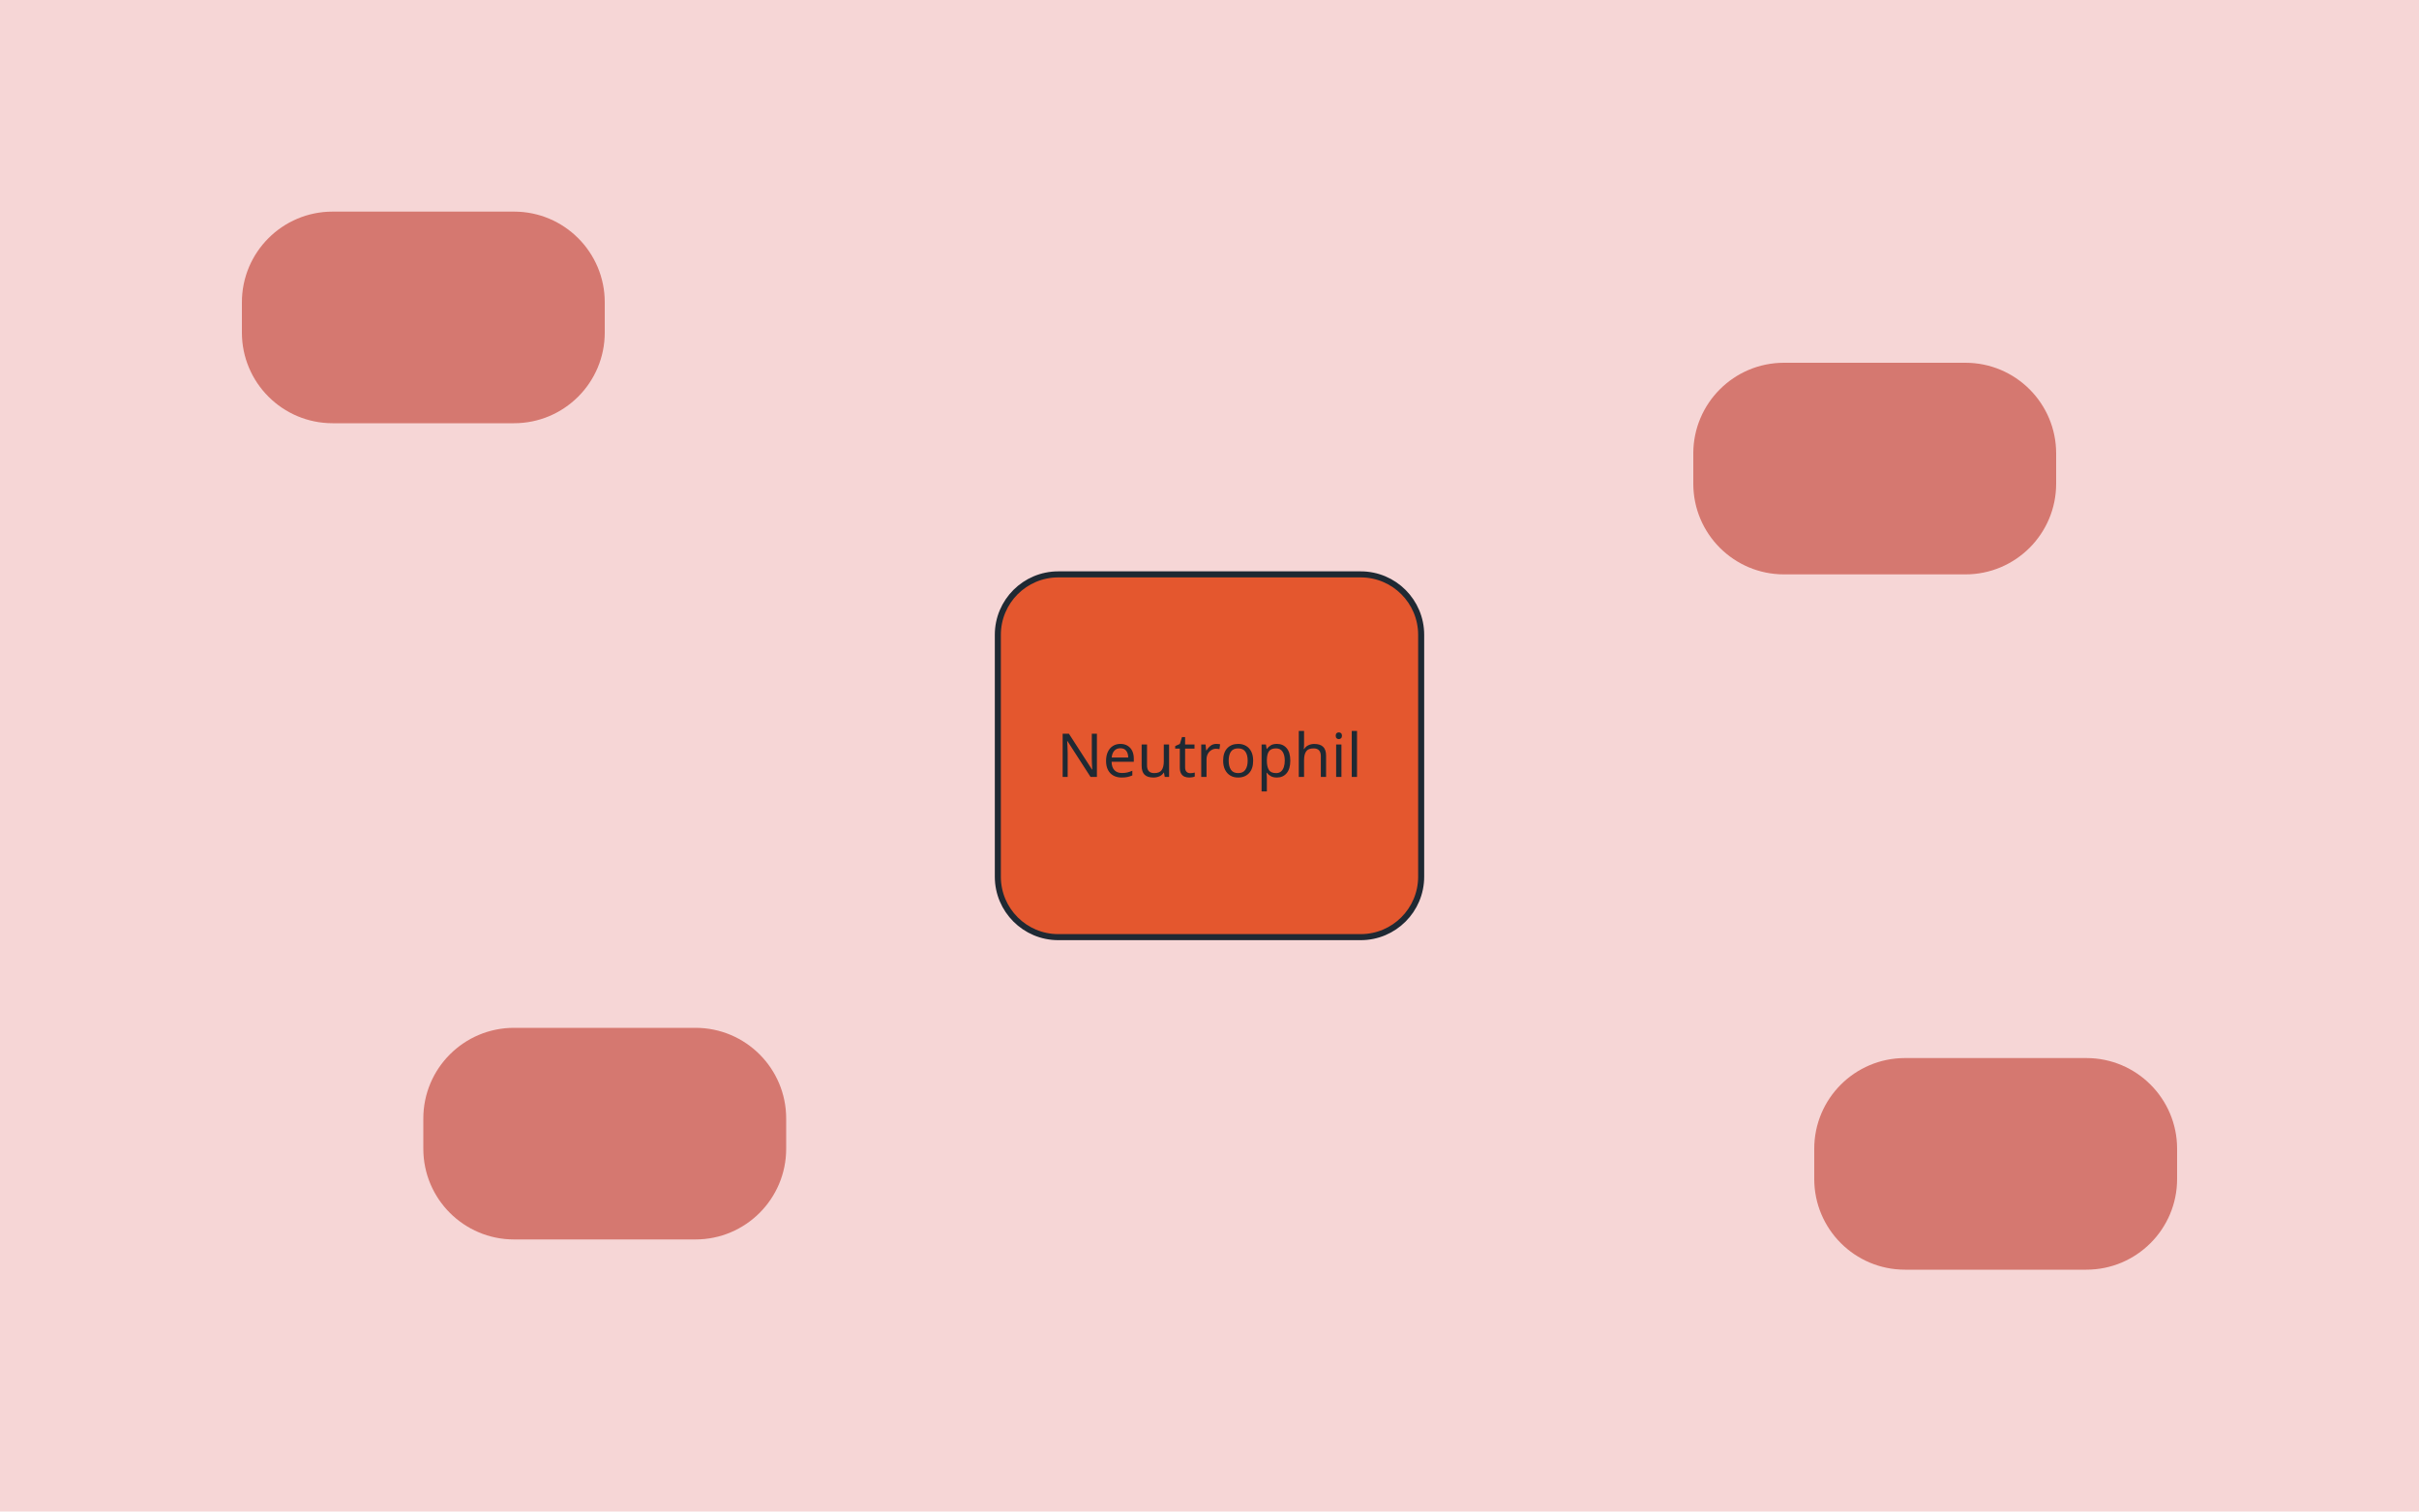
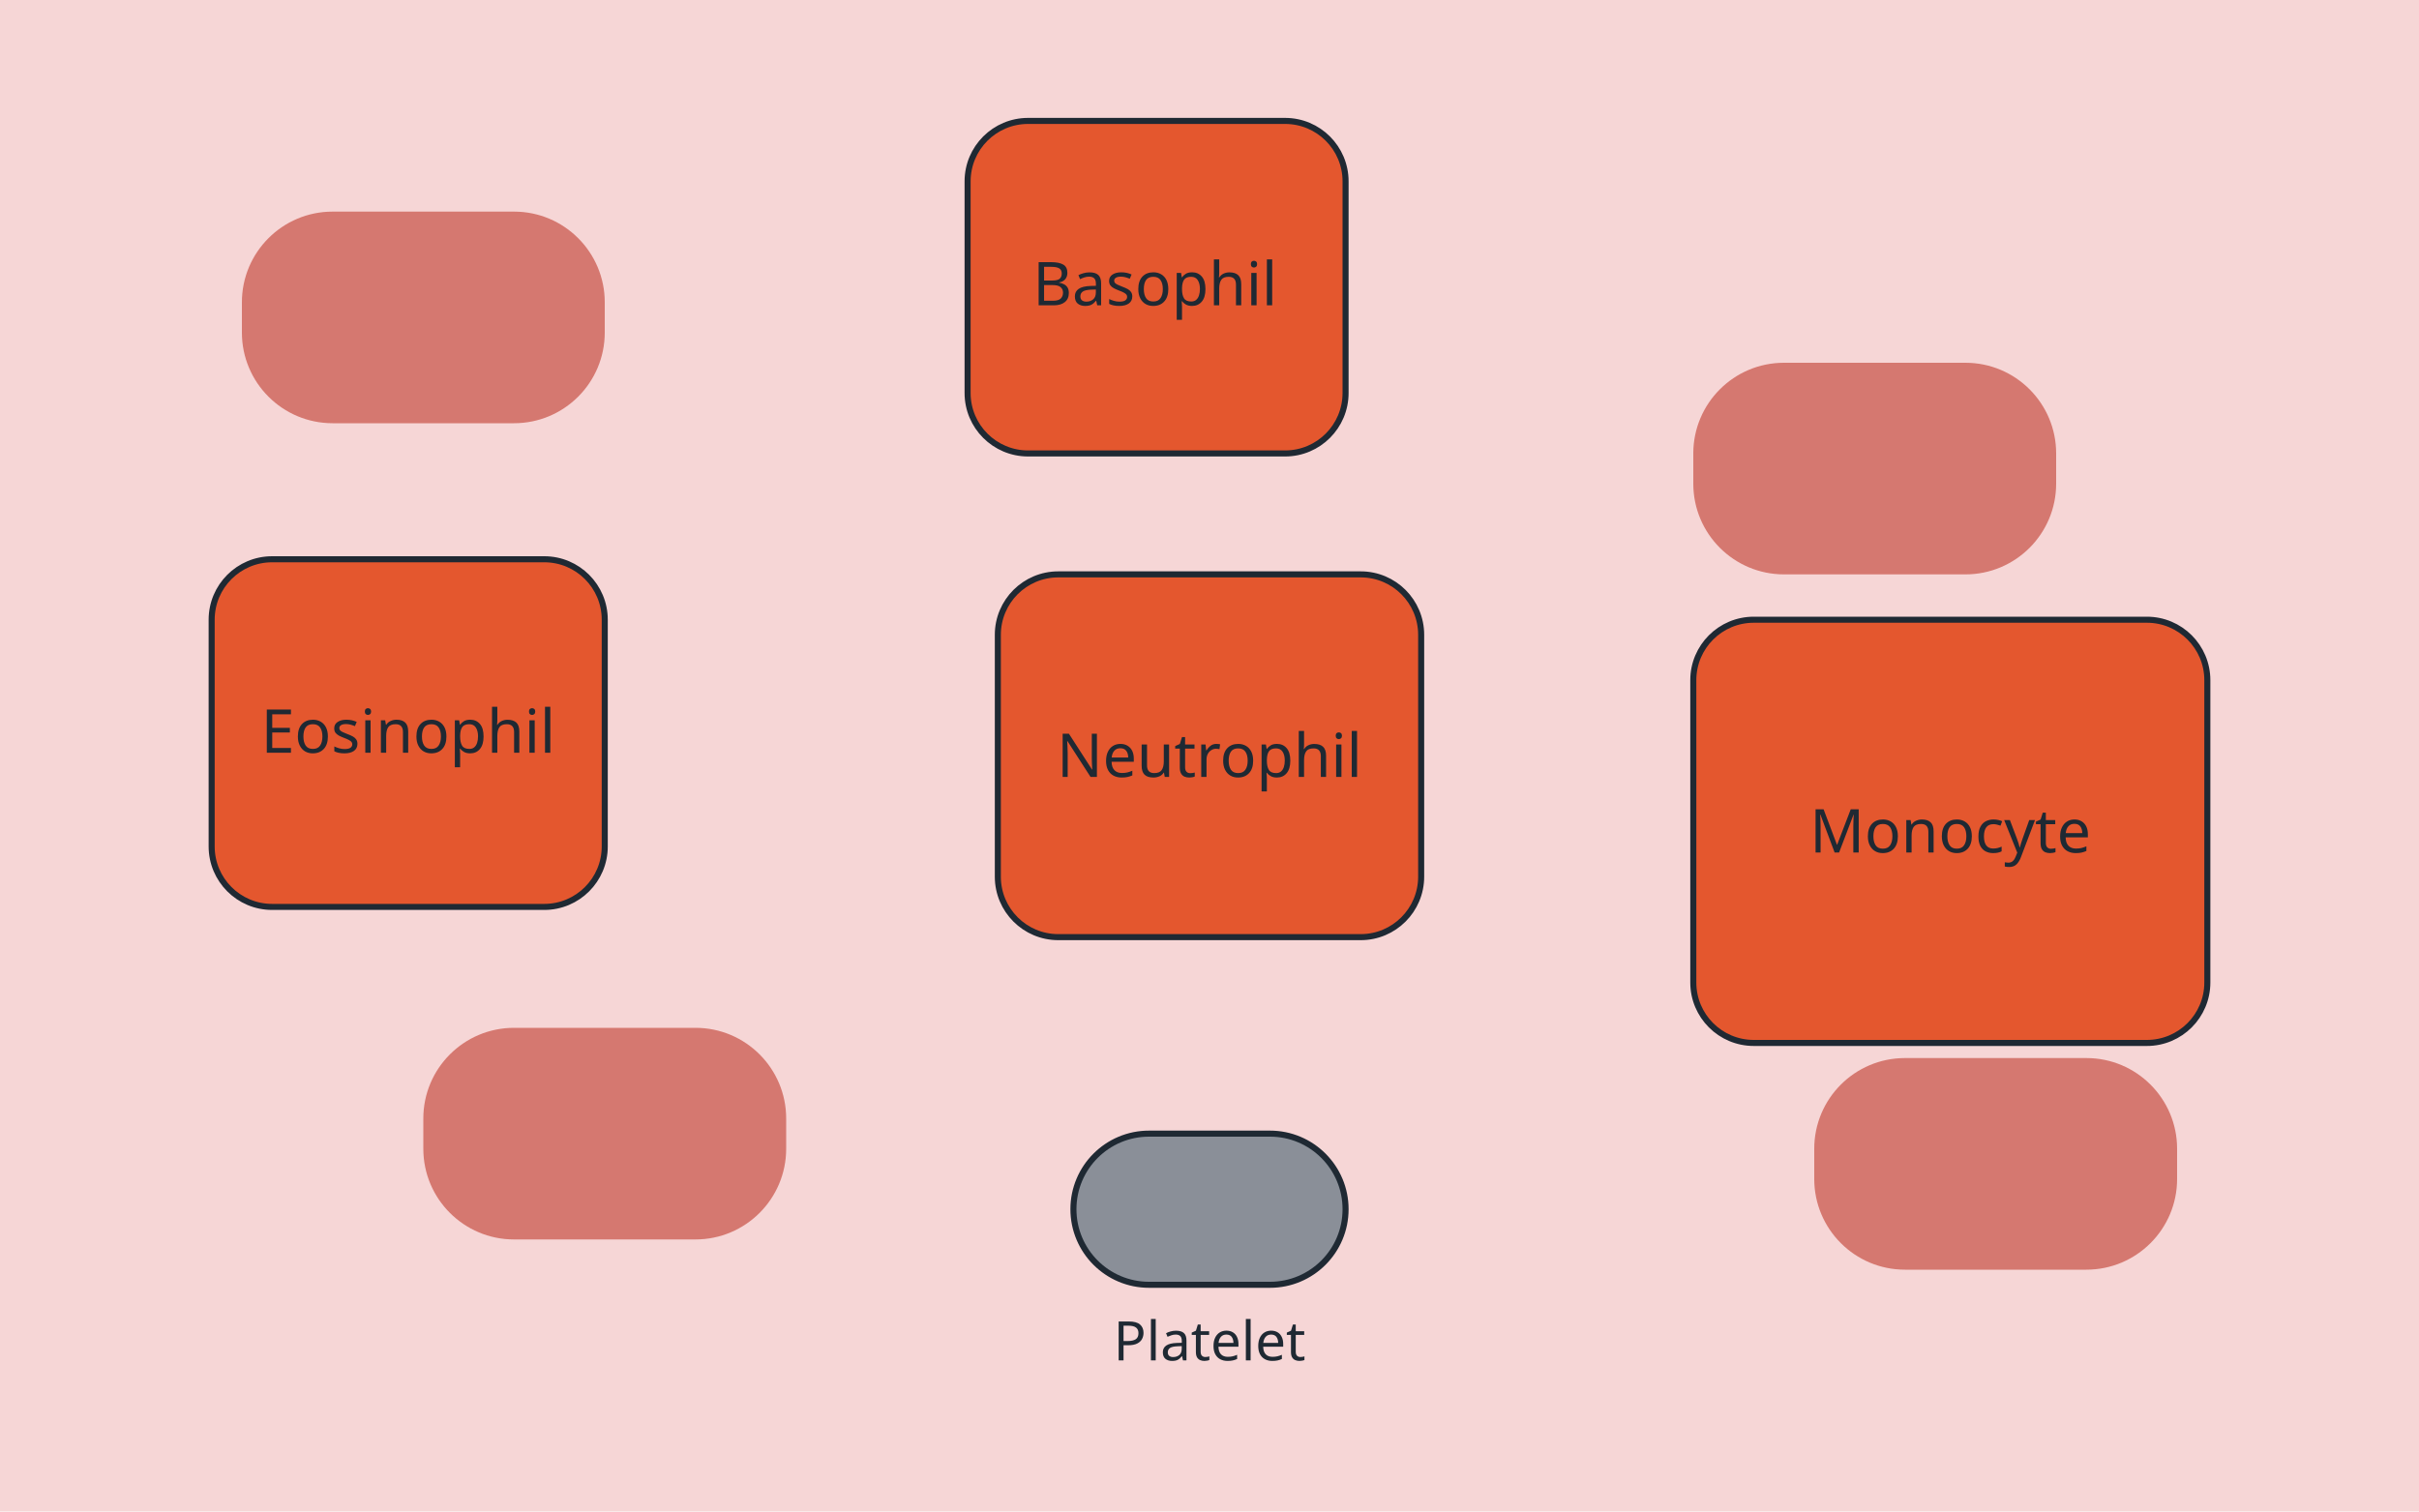
<svg xmlns="http://www.w3.org/2000/svg" viewBox="0 0 800 500" role="img" aria-label="Peripheral blood placeholder scene">
  <rect width="800" height="500" fill="#F6D6D6" />
  <rect x="80" y="70" width="120" height="70" rx="30" fill="#C0392B" opacity="0.6" />
  <rect x="560" y="120" width="120" height="70" rx="30" fill="#C0392B" opacity="0.6" />
  <rect x="140" y="340" width="120" height="70" rx="30" fill="#C0392B" opacity="0.6" />
  <rect x="600" y="350" width="120" height="70" rx="30" fill="#C0392B" opacity="0.6" />
  <rect id="neutrophil" x="330" y="190" width="140" height="120" rx="20" fill="#E4572E" stroke="#1F2933" stroke-width="2" stroke-linejoin="round" />
  <text x="400" y="257" font-size="20" text-anchor="middle" fill="#1F2933" font-family="system-ui, sans-serif" pointer-events="none">Neutrophil</text>
+   <rect id="eosinophil" x="70" y="185" width="130" height="115" rx="20" fill="#E4572E" stroke="#1F2933" stroke-width="2" stroke-linejoin="round" />
+   <text x="135" y="249" font-size="20" text-anchor="middle" fill="#1F2933" font-family="system-ui, sans-serif" pointer-events="none">Eosinophil</text>
+   <rect id="basophil" x="320" y="40" width="125" height="110" rx="20" fill="#E4572E" stroke="#1F2933" stroke-width="2" stroke-linejoin="round" />
+   <text x="382" y="101" font-size="20" text-anchor="middle" fill="#1F2933" font-family="system-ui, sans-serif" pointer-events="none">Basophil</text>
+   <rect id="monocyte" x="560" y="205" width="170" height="140" rx="20" fill="#E4572E" stroke="#1F2933" stroke-width="2" stroke-linejoin="round" />
+   <text x="645" y="282" font-size="20" text-anchor="middle" fill="#1F2933" font-family="system-ui, sans-serif" pointer-events="none">Monocyte</text>
+   <rect id="platelet" x="355" y="375" width="90" height="50" rx="25" fill="#8A8F98" stroke="#1F2933" stroke-width="2" stroke-linejoin="round" />
+   <text x="400" y="450" font-size="18" text-anchor="middle" fill="#1F2933" font-family="system-ui, sans-serif" pointer-events="none">Platelet</text>
</svg>
